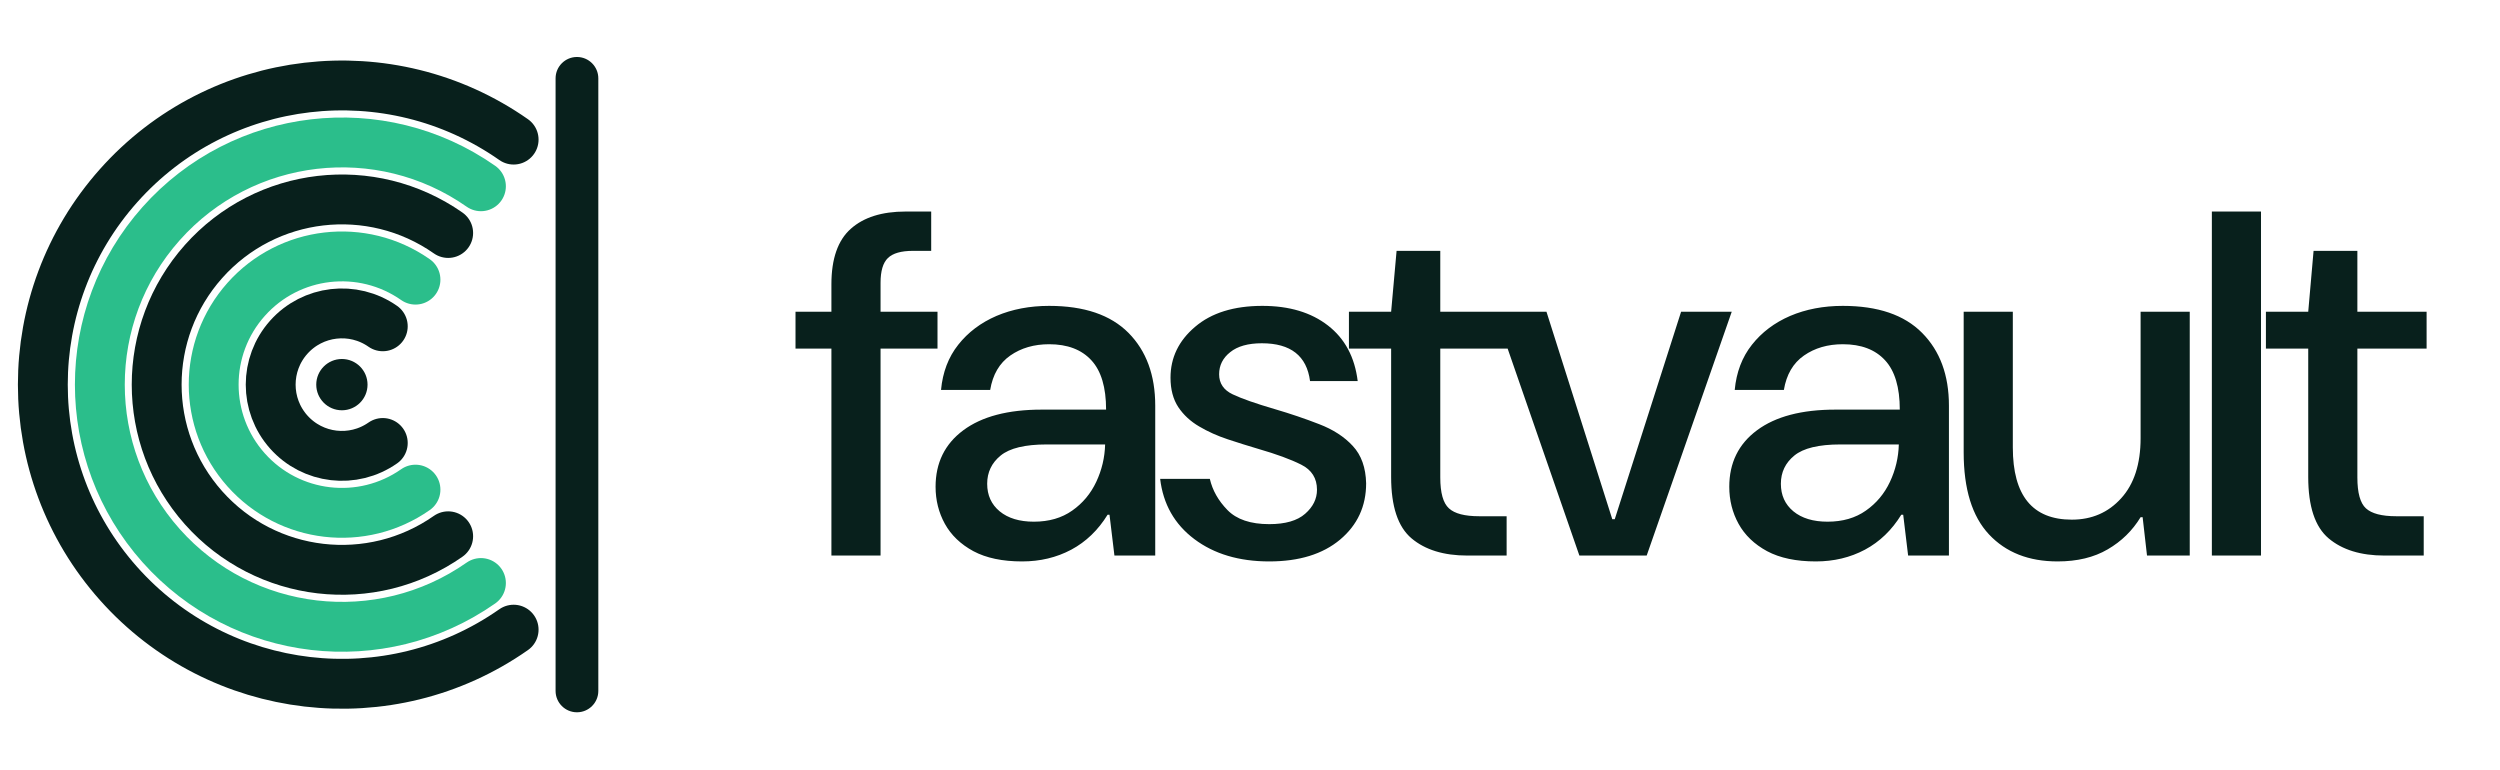
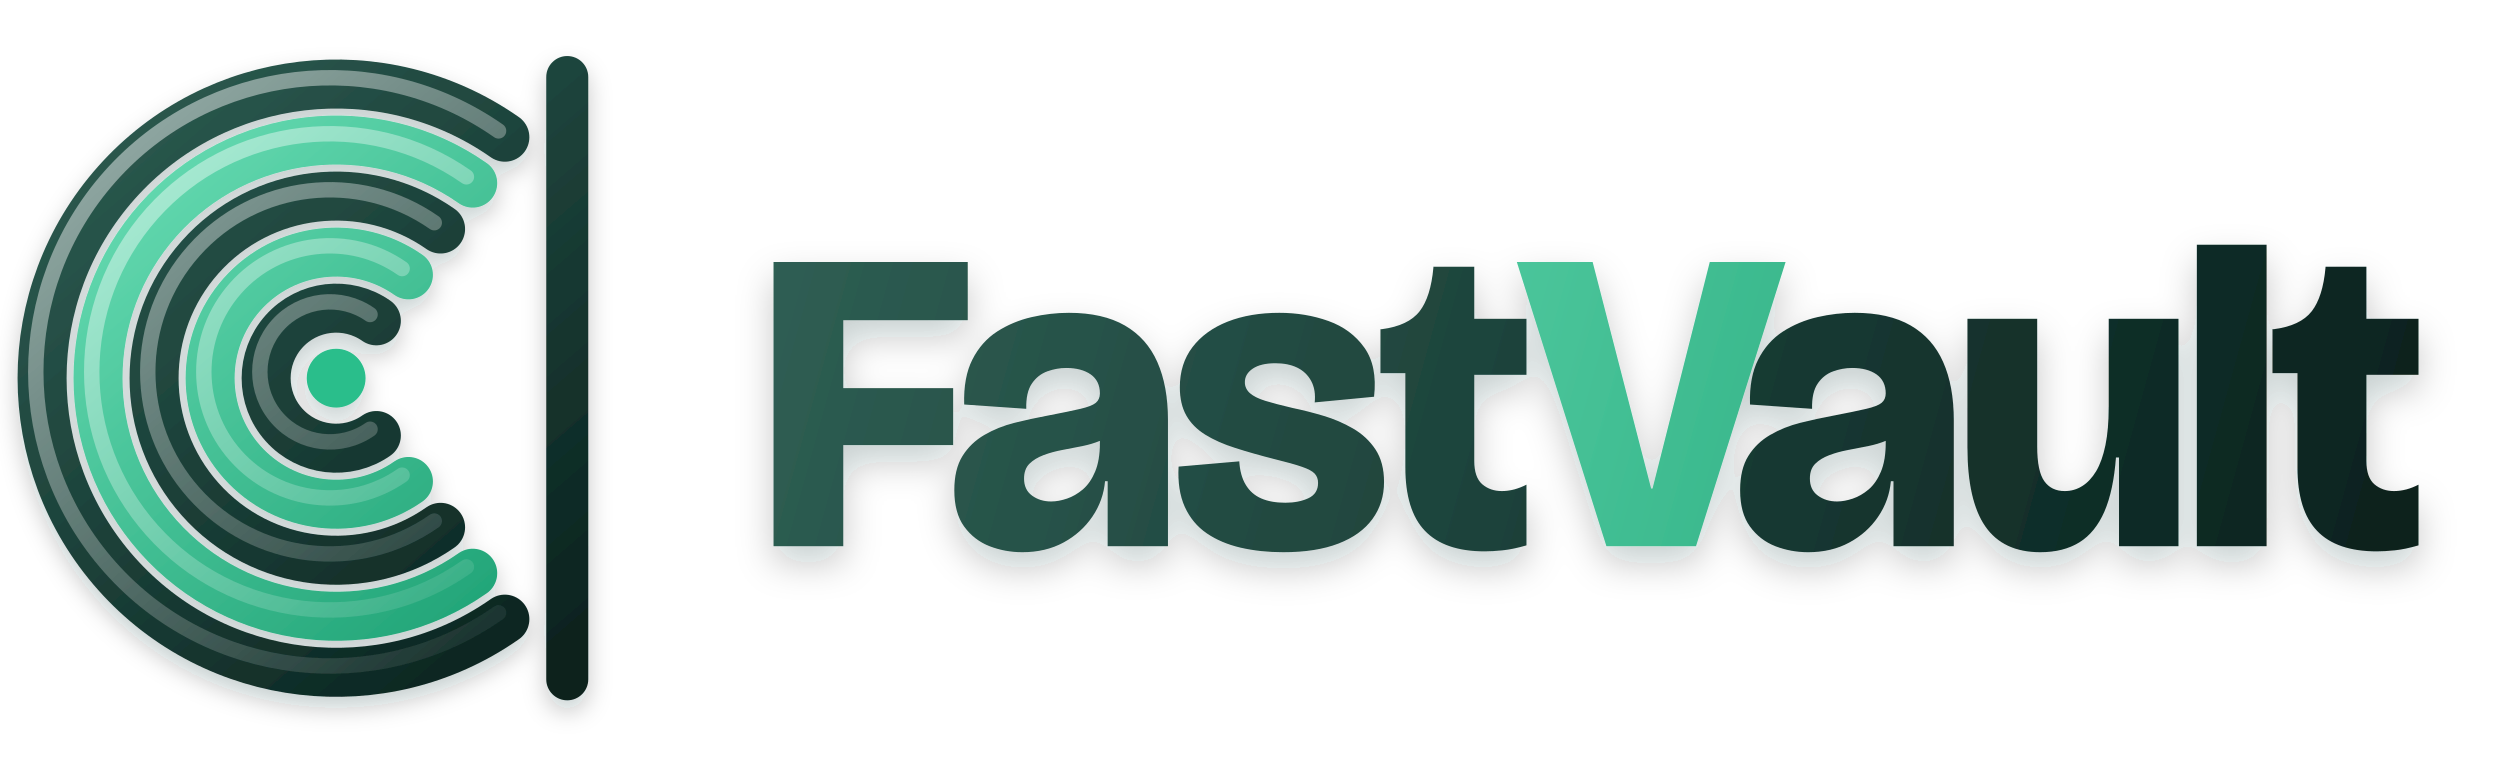
- <svg xmlns="http://www.w3.org/2000/svg" width="234" height="72" viewBox="0 0 234 72" role="img" aria-label="FastVault logo">
+ <svg xmlns="http://www.w3.org/2000/svg" width="238" height="72" viewBox="0 0 238 72" role="img" aria-label="FastVault">
+   <defs>
+     <linearGradient id="m-mint" gradientUnits="userSpaceOnUse" x1="16" y1="16" x2="92" y2="104">
+       <stop offset="0" stop-color="#74E6BE" />
+       <stop offset="1" stop-color="#149A6C" />
+     </linearGradient>
+     <linearGradient id="m-ink" gradientUnits="userSpaceOnUse" x1="16" y1="16" x2="92" y2="104">
+       <stop offset="0" stop-color="#2F5F54" />
+       <stop offset="1" stop-color="#08201C" />
+     </linearGradient>
+     <linearGradient id="m-hl" gradientUnits="userSpaceOnUse" x1="16" y1="16" x2="92" y2="104">
+       <stop offset="0" stop-color="rgba(255,255,255,.55)" />
+       <stop offset="1" stop-color="rgba(255,255,255,0)" />
+     </linearGradient>
+     <filter id="m-sh" x="-20%" y="-20%" width="140%" height="140%">
+       <feDropShadow dx="0" dy="1.6" stdDeviation="1.7" flood-color="#08201C" flood-opacity=".22" />
+     </filter>
+     <linearGradient id="w-ink" gradientUnits="userSpaceOnUse" x1="72" y1="18" x2="231.227" y2="62">
+       <stop offset="0" stop-color="#2F5F54" />
+       <stop offset="1" stop-color="#08201C" />
+     </linearGradient>
+     <linearGradient id="w-mint" gradientUnits="userSpaceOnUse" x1="72" y1="18" x2="231.227" y2="62">
+       <stop offset="0" stop-color="#74E6BE" />
+       <stop offset="1" stop-color="#149A6C" />
+     </linearGradient>
+     <filter id="w-sh" x="-20%" y="-20%" width="140%" height="140%">
+       <feDropShadow dx="0" dy="1.6" stdDeviation="1.7" flood-color="#08201C" flood-opacity=".22" />
+     </filter>
+   </defs>
  <g transform="translate(-6.667 -4) scale(0.6667)">
-     <circle cx="58" cy="60" r="3.6" fill="#08201C" />
-     <path d="M63.74 51.81 A10 10 0 1 0 63.74 68.19" fill="none" stroke="#08201C" stroke-width="7" stroke-linecap="round" />
-     <path d="M68.33 45.26 A18 18 0 1 0 68.33 74.74" fill="none" stroke="#2BBE8B" stroke-width="7" stroke-linecap="round" />
-     <path d="M72.92 38.71 A26 26 0 1 0 72.92 81.29" fill="none" stroke="#08201C" stroke-width="7" stroke-linecap="round" />
-     <path d="M77.52 32.15 A34 34 0 1 0 77.52 87.85" fill="none" stroke="#2BBE8B" stroke-width="7" stroke-linecap="round" />
-     <path d="M82.11 25.6 A42 42 0 1 0 82.11 94.4" fill="none" stroke="#08201C" stroke-width="7" stroke-linecap="round" />
-     <rect x="88" y="14" width="6" height="92" rx="3" fill="#08201C" />
+     <g filter="url(#m-sh)">
+       <path d="M63.74 51.81A10 10 0 1 0 63.74 68.19" fill="none" stroke="url(#m-ink)" stroke-width="7" stroke-linecap="round" />
+       <path d="M68.32 45.25A18 18 0 1 0 68.32 74.75" fill="none" stroke="url(#m-mint)" stroke-width="7" stroke-linecap="round" />
+       <path d="M72.91 38.70A26 26 0 1 0 72.91 81.30" fill="none" stroke="url(#m-ink)" stroke-width="7" stroke-linecap="round" />
+       <path d="M77.50 32.15A34 34 0 1 0 77.50 87.85" fill="none" stroke="url(#m-mint)" stroke-width="7" stroke-linecap="round" />
+       <path d="M82.09 25.59A42 42 0 1 0 82.09 94.41" fill="none" stroke="url(#m-ink)" stroke-width="7" stroke-linecap="round" />
+       <g transform="translate(-0.9 -0.9)">
+         <path d="M63.74 51.81A10 10 0 1 0 63.74 68.19" fill="none" stroke="url(#m-hl)" stroke-width="2.2" stroke-linecap="round" />
+         <path d="M68.32 45.25A18 18 0 1 0 68.32 74.75" fill="none" stroke="url(#m-hl)" stroke-width="2.2" stroke-linecap="round" />
+         <path d="M72.91 38.70A26 26 0 1 0 72.91 81.30" fill="none" stroke="url(#m-hl)" stroke-width="2.2" stroke-linecap="round" />
+         <path d="M77.50 32.15A34 34 0 1 0 77.50 87.85" fill="none" stroke="url(#m-hl)" stroke-width="2.2" stroke-linecap="round" />
+         <path d="M82.09 25.59A42 42 0 1 0 82.09 94.41" fill="none" stroke="url(#m-hl)" stroke-width="2.2" stroke-linecap="round" />
+       </g>
+       <circle cx="58" cy="60" r="4.2" fill="#2BBE8B" />
+       <rect x="88" y="14" width="6" height="92" rx="3" fill="url(#m-ink)" />
+     </g>
  </g>
-   <path d="M82.42 52L77.82 52L77.82 32.63L74.46 32.63L74.46 29.18L77.82 29.18L77.82 26.61Q77.82 23.02 79.64 21.41Q81.45 19.80 84.76 19.80L84.76 19.80L87.16 19.80L87.16 23.48L85.45 23.48Q83.80 23.48 83.11 24.15Q82.42 24.81 82.42 26.47L82.42 26.47L82.42 29.18L87.75 29.18L87.75 32.63L82.42 32.63L82.42 52ZM95.67 52.55L95.67 52.55Q92.91 52.55 91.11 51.59Q89.32 50.62 88.44 49.03Q87.57 47.45 87.57 45.56L87.57 45.56Q87.57 42.20 90.17 40.27Q92.77 38.34 97.51 38.34L97.51 38.34L103.53 38.34Q103.53 35.21 102.15 33.72Q100.77 32.22 98.20 32.22L98.20 32.22Q96.08 32.22 94.56 33.28Q93.04 34.34 92.68 36.50L92.68 36.50L88.08 36.50Q88.31 34.01 89.69 32.27Q91.07 30.52 93.27 29.57Q95.48 28.63 98.20 28.63L98.20 28.63Q103.12 28.63 105.63 31.16Q108.13 33.69 108.13 37.97L108.13 37.97L108.13 52L104.31 52L103.85 48.18L103.67 48.18Q102.34 50.34 100.27 51.45Q98.20 52.55 95.67 52.55ZM96.77 48.83L96.77 48.83Q98.89 48.83 100.36 47.79Q101.83 46.76 102.61 45.10Q103.39 43.44 103.44 41.60L103.44 41.60L97.97 41.60Q94.93 41.60 93.66 42.64Q92.40 43.67 92.40 45.28L92.40 45.28Q92.40 46.89 93.57 47.86Q94.75 48.83 96.77 48.83ZM118.80 52.55L118.80 52.55Q114.57 52.55 111.79 50.46Q109.01 48.37 108.59 44.82L108.59 44.82L113.24 44.82Q113.61 46.43 114.89 47.74Q116.18 49.06 118.80 49.06L118.80 49.06Q121.06 49.06 122.16 48.09Q123.27 47.12 123.27 45.84L123.27 45.84Q123.27 44.23 121.79 43.49Q120.32 42.75 117.79 42.02L117.79 42.02Q116.37 41.60 114.92 41.12Q113.47 40.64 112.25 39.92Q111.03 39.21 110.29 38.11Q109.56 37.00 109.56 35.35L109.56 35.35Q109.56 32.54 111.86 30.59Q114.16 28.63 118.16 28.63L118.16 28.63Q121.93 28.63 124.30 30.47Q126.67 32.31 127.08 35.67L127.08 35.67L122.62 35.67Q122.16 32.13 118.11 32.13L118.11 32.13Q116.18 32.13 115.15 32.96Q114.11 33.78 114.11 35.03L114.11 35.03Q114.11 36.31 115.38 36.91Q116.64 37.51 119.31 38.29L119.31 38.29Q121.52 38.94 123.47 39.70Q125.43 40.45 126.62 41.74Q127.82 43.03 127.87 45.24L127.87 45.24Q127.87 48.46 125.43 50.51Q122.99 52.55 118.80 52.55ZM141.02 52L137.34 52Q134.03 52 132.12 50.39Q130.21 48.78 130.21 44.64L130.21 44.64L130.21 32.63L126.26 32.63L126.26 29.18L130.21 29.18L130.72 23.48L134.81 23.48L134.81 29.18L141.30 29.18L141.30 32.63L134.81 32.63L134.81 44.69Q134.81 46.85 135.62 47.58Q136.42 48.32 138.45 48.32L138.45 48.32L141.02 48.32L141.02 52ZM154.13 52L147.83 52L139.92 29.18L144.75 29.18L150.91 48.60L151.14 48.60L157.35 29.18L162.09 29.18L154.13 52ZM169.96 52.55L169.96 52.55Q167.20 52.55 165.40 51.59Q163.61 50.62 162.73 49.03Q161.86 47.45 161.86 45.56L161.86 45.56Q161.86 42.20 164.46 40.27Q167.06 38.34 171.80 38.34L171.80 38.34L177.82 38.34Q177.82 35.21 176.44 33.72Q175.06 32.22 172.49 32.22L172.49 32.22Q170.37 32.22 168.85 33.28Q167.33 34.34 166.97 36.50L166.97 36.50L162.37 36.50Q162.60 34.01 163.98 32.27Q165.36 30.52 167.56 29.57Q169.77 28.63 172.49 28.63L172.49 28.63Q177.41 28.63 179.91 31.16Q182.42 33.69 182.42 37.97L182.42 37.97L182.42 52L178.60 52L178.14 48.18L177.96 48.18Q176.63 50.34 174.56 51.45Q172.49 52.55 169.96 52.55ZM171.06 48.83L171.06 48.83Q173.18 48.83 174.65 47.79Q176.12 46.76 176.90 45.10Q177.68 43.44 177.73 41.60L177.73 41.60L172.26 41.60Q169.22 41.60 167.95 42.64Q166.69 43.67 166.69 45.28L166.69 45.28Q166.69 46.89 167.86 47.86Q169.04 48.83 171.06 48.83ZM192.59 52.55L192.59 52.55Q188.54 52.55 186.17 50.02Q183.80 47.49 183.80 42.34L183.80 42.34L183.80 29.18L188.40 29.18L188.40 41.88Q188.40 48.64 193.92 48.64L193.92 48.64Q196.73 48.64 198.54 46.64Q200.36 44.64 200.36 41.01L200.36 41.01L200.36 29.18L204.96 29.18L204.96 52L200.96 52L200.55 48.41L200.36 48.41Q199.21 50.30 197.28 51.42Q195.35 52.55 192.59 52.55ZM211.63 52L207.03 52L207.03 19.80L211.63 19.80L211.63 52ZM226.86 52L223.18 52Q219.87 52 217.96 50.39Q216.05 48.78 216.05 44.64L216.05 44.64L216.05 32.63L212.09 32.63L212.09 29.18L216.05 29.18L216.55 23.48L220.65 23.48L220.65 29.18L227.13 29.18L227.13 32.63L220.65 32.63L220.65 44.69Q220.65 46.85 221.45 47.58Q222.26 48.32 224.28 48.32L224.28 48.32L226.86 48.32L226.86 52Z" fill="#08201C" />
+   <g filter="url(#w-sh)">
+     <path d="M73.64 52L73.64 24.94L80.28 24.94L80.28 52ZM76.96 42.37L76.96 36.95L90.74 36.95L90.74 42.37ZM76.96 30.48L76.96 24.94L92.13 24.94L92.13 30.48Z M97.33 52.57Q95.69 52.57 94.21 52Q92.74 51.43 91.79 50.13Q90.85 48.84 90.85 46.67Q90.85 44.66 91.63 43.41Q92.41 42.16 93.72 41.4Q95.03 40.64 96.59 40.25Q98.15 39.86 99.66 39.58Q101.8 39.17 102.86 38.92Q103.93 38.67 104.32 38.35Q104.71 38.02 104.71 37.45Q104.71 36.26 103.83 35.64Q102.94 35.03 101.51 35.03Q100.61 35.03 99.71 35.35Q98.8 35.68 98.23 36.52Q97.66 37.36 97.7 38.92L91.79 38.51Q91.71 35.93 92.57 34.23Q93.43 32.53 94.93 31.56Q96.43 30.6 98.21 30.19Q99.99 29.78 101.76 29.78Q104.99 29.78 107.09 30.99Q109.18 32.2 110.18 34.47Q111.19 36.75 111.19 39.99L111.19 43.84Q111.19 45.19 111.19 46.57Q111.19 47.94 111.19 49.29Q111.19 50.65 111.19 52L105.45 52Q105.45 50.52 105.45 49.01Q105.45 47.49 105.45 45.81L105.2 45.81Q105.04 47.65 103.99 49.19Q102.94 50.73 101.24 51.65Q99.54 52.57 97.33 52.57ZM100.07 47.74Q100.77 47.74 101.57 47.47Q102.37 47.2 103.09 46.59Q103.81 45.97 104.26 44.89Q104.71 43.8 104.71 42.2L104.71 41.22L105.81 41.09Q105.49 41.63 104.73 41.96Q103.97 42.28 103.03 42.47Q102.08 42.65 101.12 42.84Q100.16 43.02 99.34 43.33Q98.52 43.64 98 44.15Q97.49 44.66 97.49 45.56Q97.49 46.63 98.25 47.18Q99.01 47.74 100.07 47.74Z M122.16 52.57Q119.99 52.57 118.12 52.14Q116.26 51.71 114.88 50.77Q113.51 49.83 112.79 48.25Q112.08 46.67 112.2 44.42L117.98 43.92Q118.06 45.28 118.6 46.16Q119.13 47.04 120.07 47.45Q121.01 47.86 122.37 47.86Q123.64 47.86 124.56 47.43Q125.48 47 125.48 45.97Q125.48 45.44 125.16 45.09Q124.83 44.74 123.95 44.44Q123.06 44.13 121.38 43.72Q119.29 43.19 117.61 42.65Q115.93 42.12 114.74 41.38Q113.55 40.64 112.94 39.56Q112.32 38.47 112.32 36.87Q112.32 34.62 113.53 33.04Q114.74 31.46 116.87 30.62Q119.01 29.78 121.79 29.78Q124.29 29.78 126.47 30.56Q128.64 31.34 129.89 33.1Q131.14 34.86 130.81 37.77L125.16 38.31Q125.28 37.12 124.83 36.28Q124.38 35.44 123.52 35.01Q122.65 34.58 121.42 34.58Q120.03 34.58 119.27 35.09Q118.51 35.6 118.51 36.38Q118.51 36.99 118.98 37.42Q119.46 37.85 120.46 38.16Q121.47 38.47 123.06 38.84Q124.46 39.13 125.98 39.58Q127.49 40.03 128.8 40.79Q130.12 41.55 130.94 42.78Q131.76 44.01 131.76 45.89Q131.76 47.9 130.65 49.42Q129.54 50.93 127.41 51.75Q125.28 52.57 122.16 52.57Z M141.34 52.49Q137.53 52.49 135.66 50.54Q133.79 48.6 133.79 44.5L133.79 35.52L131.42 35.52L131.42 31.34L131.54 31.34Q134.08 31.01 135.15 29.63Q136.21 28.26 136.46 25.47L136.46 25.39L140.35 25.39L140.35 30.35L145.32 30.35L145.32 35.68L140.35 35.68L140.35 43.88Q140.35 45.44 141.11 46.1Q141.87 46.75 142.98 46.75Q143.55 46.75 144.17 46.59Q144.78 46.42 145.32 46.14L145.32 51.92Q144.04 52.29 143.06 52.39Q142.08 52.49 141.34 52.49Z M172.14 52.57Q170.5 52.57 169.02 52Q167.55 51.43 166.6 50.13Q165.66 48.84 165.66 46.67Q165.66 44.66 166.44 43.41Q167.22 42.16 168.53 41.4Q169.84 40.64 171.4 40.25Q172.96 39.86 174.48 39.58Q176.61 39.17 177.67 38.92Q178.74 38.67 179.13 38.35Q179.52 38.02 179.52 37.45Q179.52 36.26 178.64 35.64Q177.76 35.03 176.32 35.03Q175.42 35.03 174.52 35.35Q173.61 35.68 173.04 36.52Q172.47 37.36 172.51 38.92L166.6 38.51Q166.52 35.93 167.38 34.23Q168.24 32.53 169.74 31.56Q171.24 30.6 173.02 30.19Q174.8 29.78 176.57 29.78Q179.81 29.78 181.9 30.99Q183.99 32.2 184.99 34.47Q186 36.75 186 39.99L186 43.84Q186 45.19 186 46.57Q186 47.94 186 49.29Q186 50.65 186 52L180.26 52Q180.26 50.52 180.26 49.01Q180.26 47.49 180.26 45.81L180.01 45.81Q179.85 47.65 178.8 49.19Q177.76 50.73 176.05 51.65Q174.35 52.57 172.14 52.57ZM174.89 47.74Q175.58 47.74 176.38 47.47Q177.18 47.2 177.9 46.59Q178.62 45.97 179.07 44.89Q179.52 43.8 179.52 42.2L179.52 41.22L180.63 41.09Q180.3 41.63 179.54 41.96Q178.78 42.28 177.84 42.47Q176.89 42.65 175.93 42.84Q174.97 43.02 174.15 43.33Q173.33 43.64 172.81 44.15Q172.3 44.66 172.3 45.56Q172.3 46.63 173.06 47.18Q173.82 47.74 174.89 47.74Z M194.23 52.57Q190.7 52.57 189 50.11Q187.3 47.65 187.3 42.57L187.3 30.35L193.94 30.35L193.94 42.49Q193.94 44.87 194.62 45.81Q195.29 46.75 196.56 46.75Q197.47 46.75 198.22 46.28Q198.98 45.81 199.56 44.85Q200.13 43.88 200.44 42.37Q200.75 40.85 200.75 38.72L200.75 30.35L207.39 30.35L207.39 42.24L207.39 52L201.73 52L201.73 43.55L201.44 43.55Q201.2 46.71 200.34 48.7Q199.47 50.69 197.96 51.63Q196.44 52.57 194.23 52.57Z M209.14 52L209.14 23.3L215.78 23.3L215.78 52Z M226.27 52.49Q222.45 52.49 220.59 50.54Q218.72 48.6 218.72 44.5L218.72 35.52L216.34 35.52L216.34 31.34L216.47 31.34Q219.01 31.01 220.08 29.63Q221.14 28.26 221.39 25.47L221.39 25.39L225.28 25.39L225.28 30.35L230.24 30.35L230.24 35.68L225.28 35.68L225.28 43.88Q225.28 45.44 226.04 46.1Q226.8 46.75 227.91 46.75Q228.48 46.75 229.1 46.59Q229.71 46.42 230.24 46.14L230.24 51.92Q228.97 52.29 227.99 52.39Q227 52.49 226.27 52.49Z" fill="url(#w-ink)" />
+     <path d="M152.93 52L144.4 24.94L151.62 24.94L157.19 46.51L157.32 46.51L162.77 24.94L169.99 24.94L161.46 52Z" fill="url(#w-mint)" />
+   </g>
</svg>
